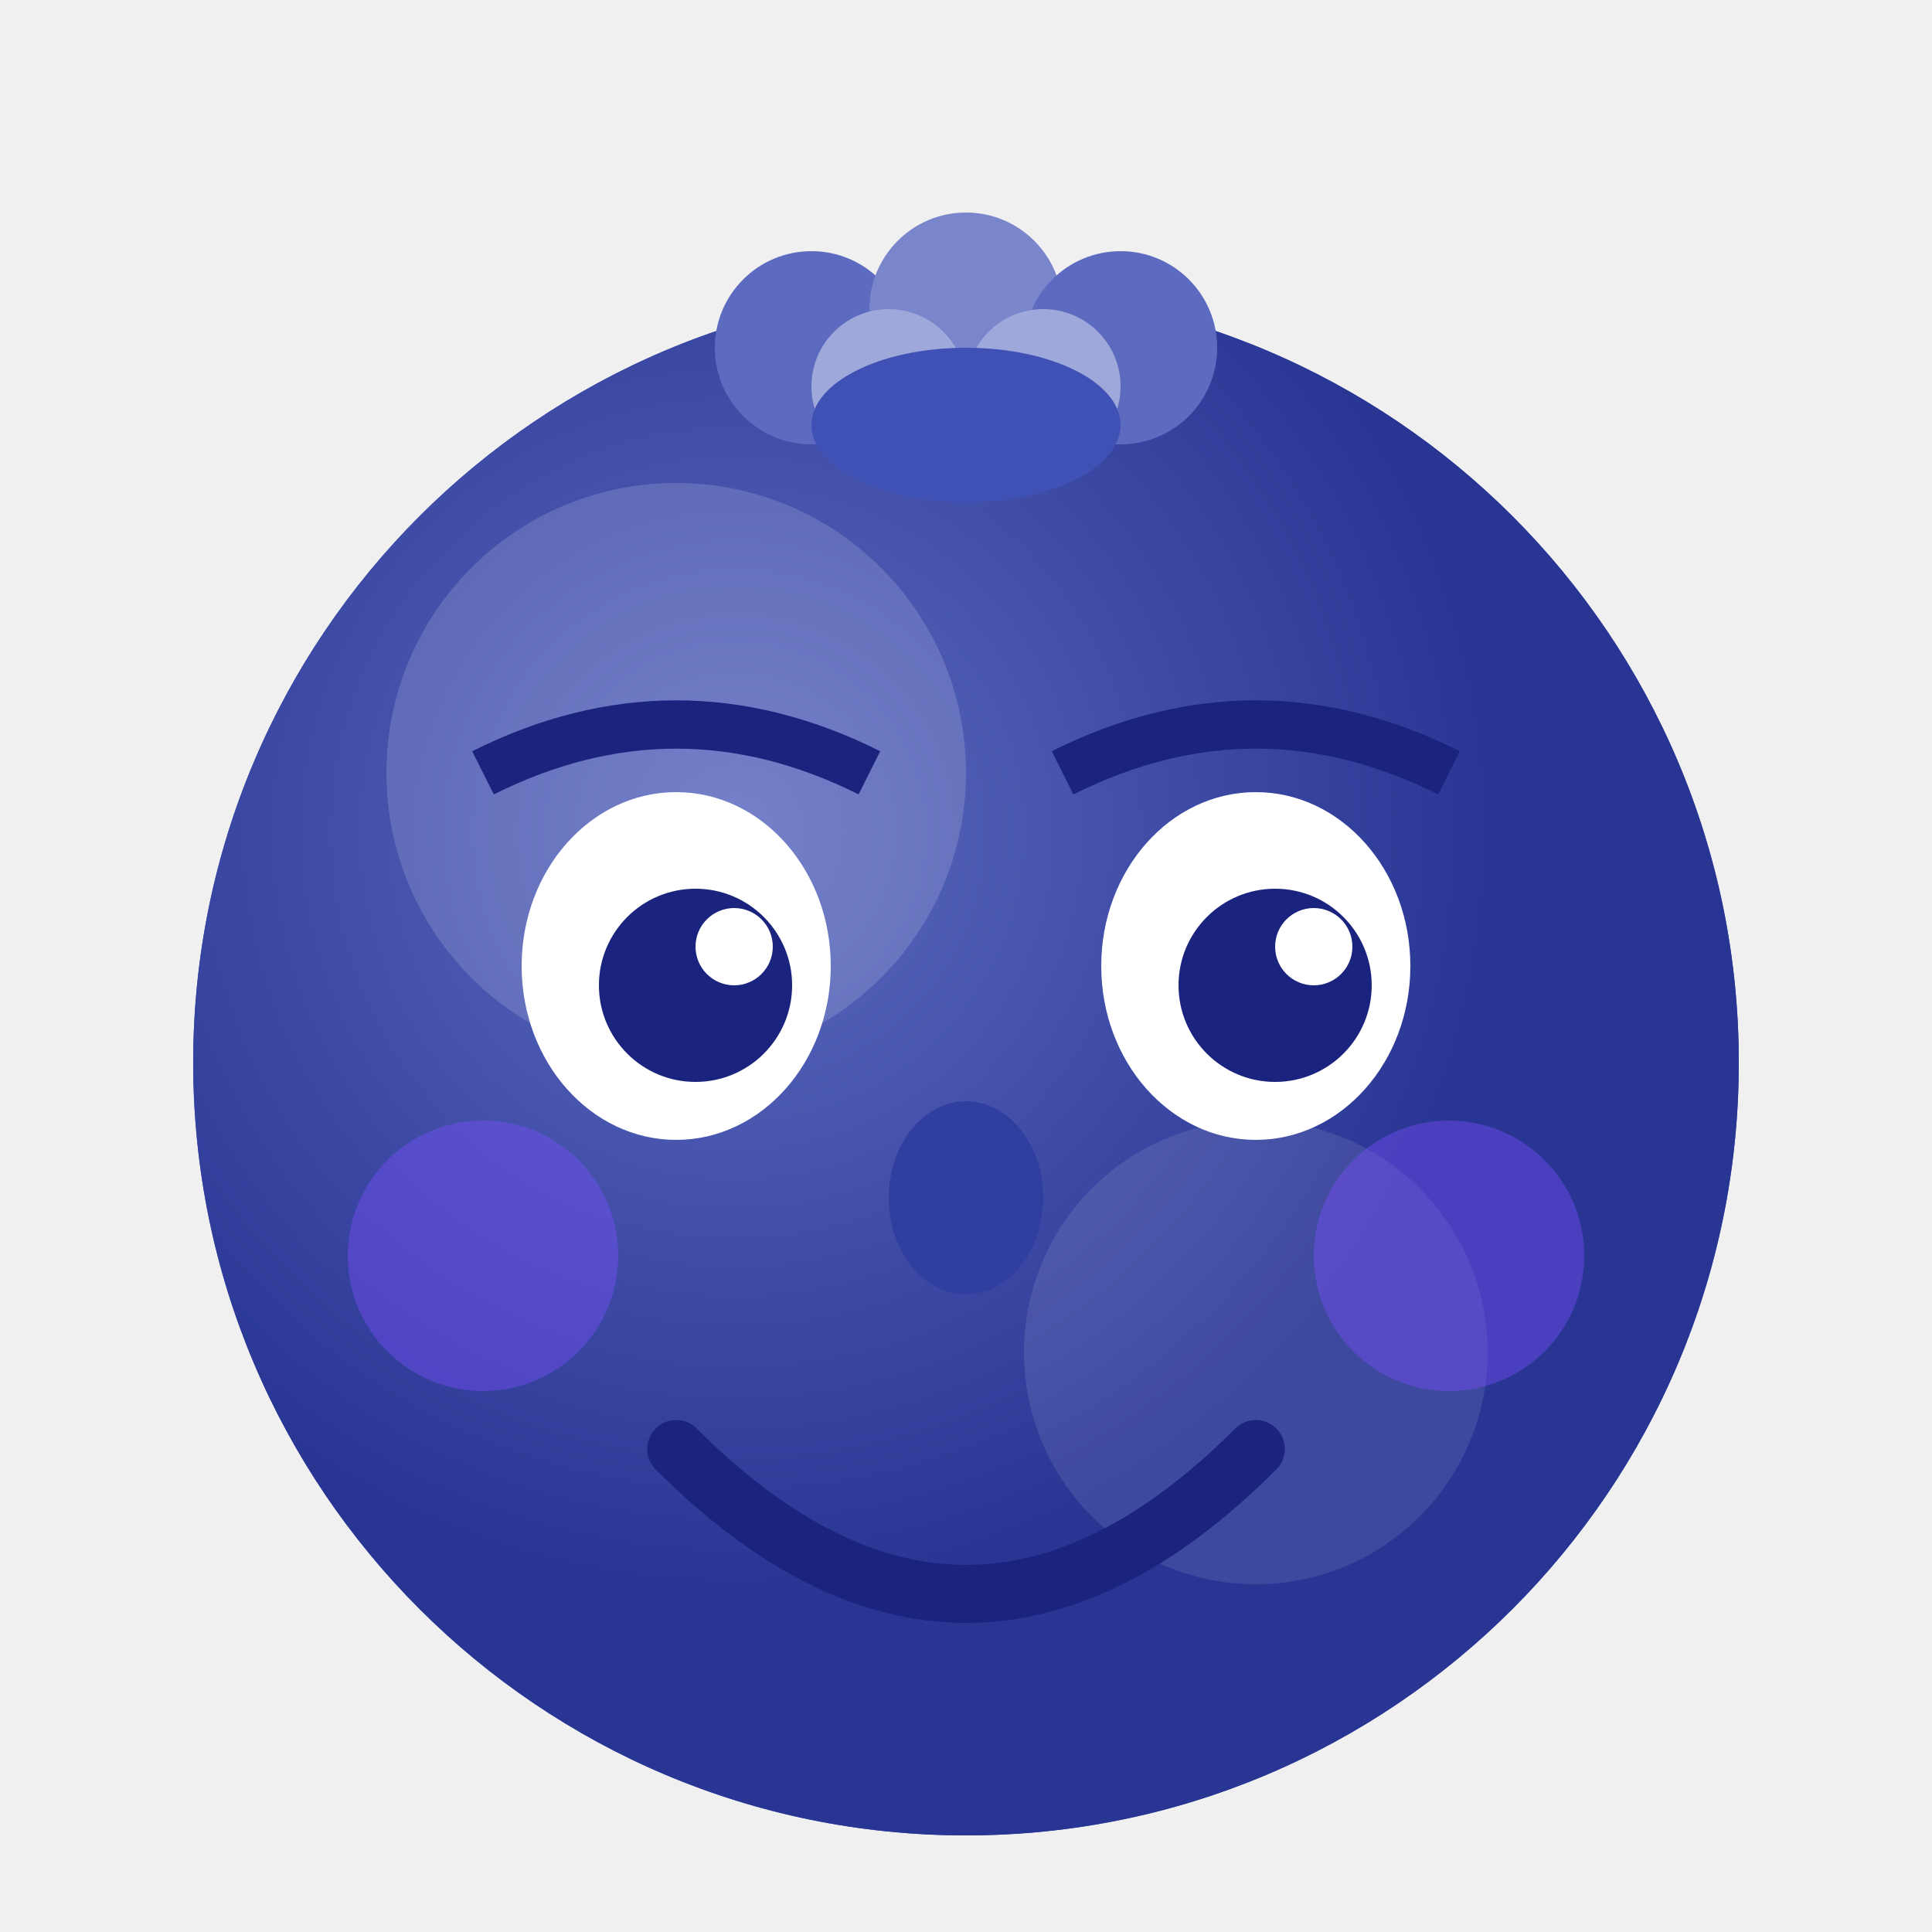
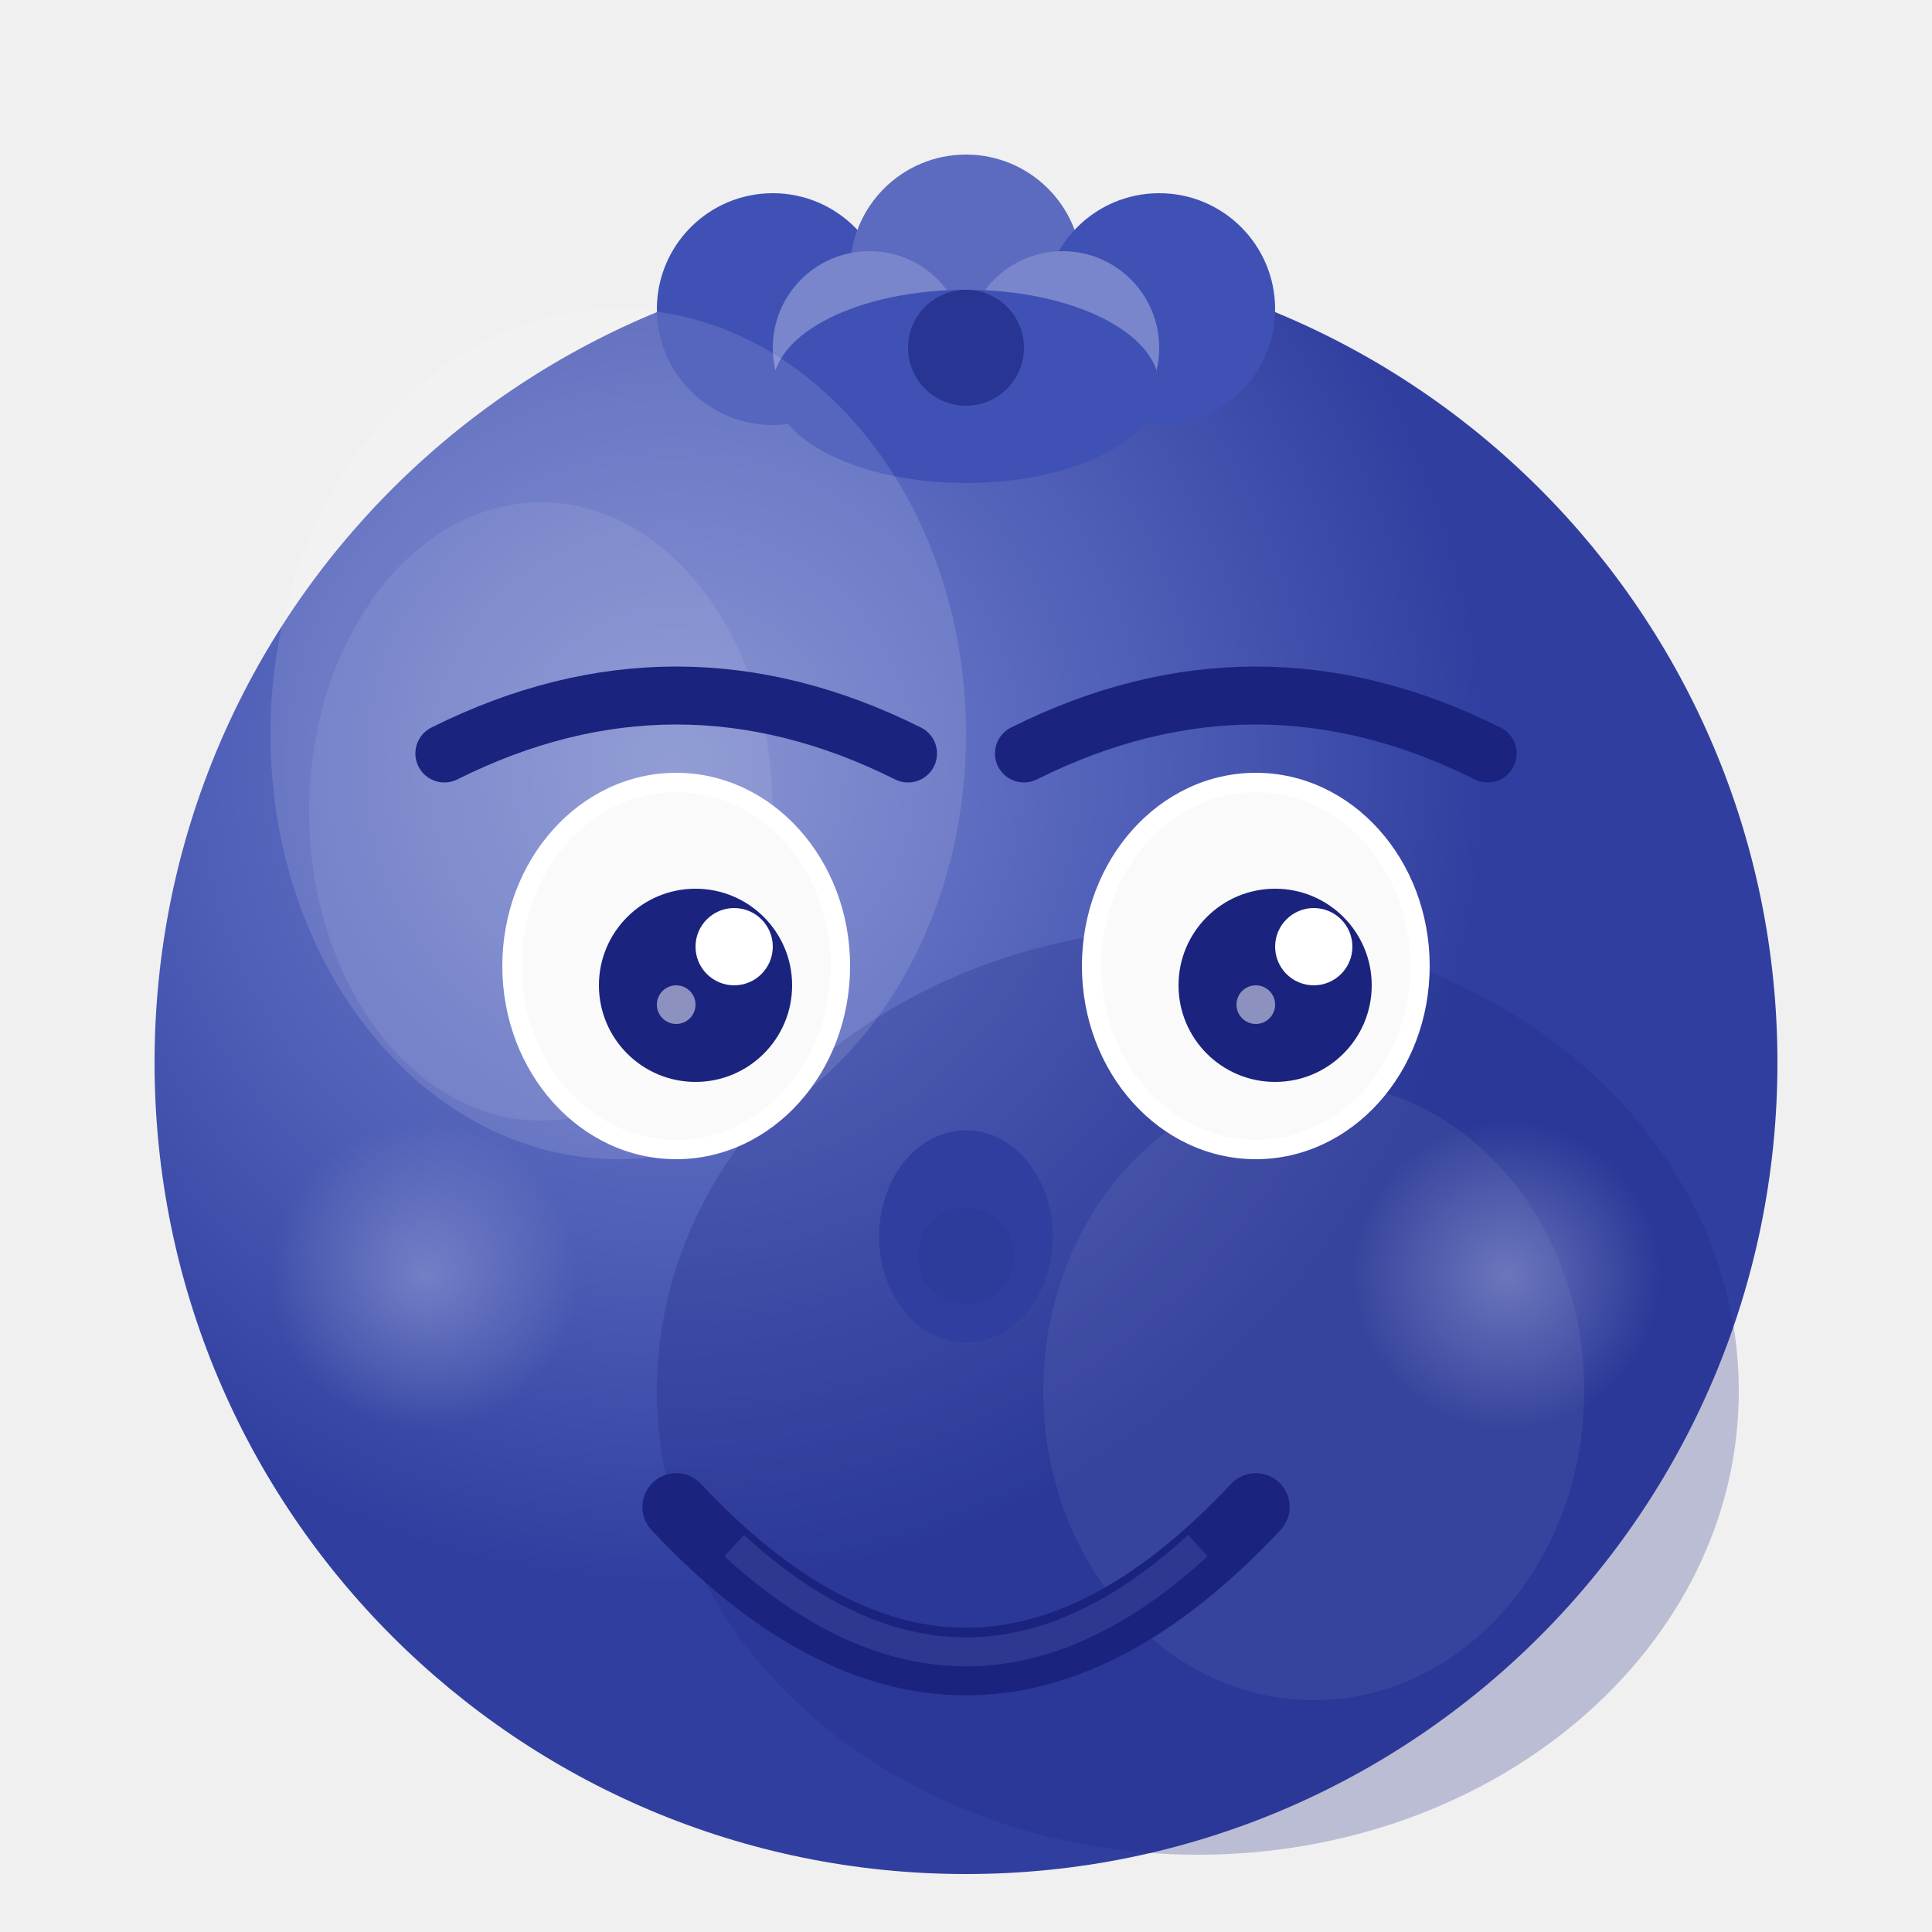
<svg xmlns="http://www.w3.org/2000/svg" viewBox="0 0 100 100">
-   <circle cx="50" cy="55" r="40" fill="#3F51B5" />
-   <circle cx="50" cy="55" r="40" fill="url(#blueGrad)" />
-   <circle cx="42" cy="18" r="5" fill="#5C6BC0" />
-   <circle cx="50" cy="16" r="5" fill="#7986CB" />
-   <circle cx="58" cy="18" r="5" fill="#5C6BC0" />
-   <circle cx="46" cy="20" r="4" fill="#9FA8DA" />
-   <circle cx="54" cy="20" r="4" fill="#9FA8DA" />
-   <ellipse cx="50" cy="22" rx="8" ry="4" fill="#3F51B5" />
-   <circle cx="35" cy="40" r="15" fill="white" opacity="0.15" />
-   <circle cx="65" cy="70" r="12" fill="white" opacity="0.1" />
-   <ellipse cx="35" cy="50" rx="8" ry="9" fill="white" />
-   <ellipse cx="65" cy="50" rx="8" ry="9" fill="white" />
+   <circle cx="50" cy="55" r="42" fill="url(#blueGrad)" />
+   <ellipse cx="62" cy="72" rx="28" ry="24" fill="#1A237E" opacity="0.25" />
+   <circle cx="40" cy="16" r="6" fill="#3F51B5" />
+   <circle cx="50" cy="14" r="6" fill="#5C6BC0" />
+   <circle cx="60" cy="16" r="6" fill="#3F51B5" />
+   <circle cx="45" cy="18" r="5" fill="#7986CB" />
+   <circle cx="55" cy="18" r="5" fill="#7986CB" />
+   <ellipse cx="50" cy="20" rx="10" ry="5" fill="#3F51B5" />
+   <circle cx="50" cy="18" r="3" fill="#283593" />
+   <ellipse cx="32" cy="38" rx="18" ry="22" fill="white" opacity="0.12" />
+   <ellipse cx="28" cy="42" rx="12" ry="16" fill="white" opacity="0.08" />
+   <ellipse cx="68" cy="72" rx="14" ry="16" fill="white" opacity="0.06" />
+   <ellipse cx="35" cy="50" rx="9" ry="10" fill="white" />
+   <ellipse cx="65" cy="50" rx="9" ry="10" fill="white" />
+   <ellipse cx="35" cy="50" rx="8" ry="9" fill="#FAFAFA" />
+   <ellipse cx="65" cy="50" rx="8" ry="9" fill="#FAFAFA" />
  <circle cx="36" cy="51" r="5" fill="#1A237E" />
  <circle cx="66" cy="51" r="5" fill="#1A237E" />
  <circle cx="38" cy="49" r="2" fill="white" />
  <circle cx="68" cy="49" r="2" fill="white" />
-   <path d="M25 40 Q35 35 45 40" stroke="#1A237E" stroke-width="2.5" fill="none" />
-   <path d="M55 40 Q65 35 75 40" stroke="#1A237E" stroke-width="2.5" fill="none" />
-   <ellipse cx="50" cy="62" rx="4" ry="5" fill="#303F9F" />
-   <path d="M35 75 Q50 90 65 75" stroke="#1A237E" stroke-width="3" fill="none" stroke-linecap="round" />
-   <circle cx="25" cy="65" r="7" fill="#7C4DFF" opacity="0.4" />
-   <circle cx="75" cy="65" r="7" fill="#7C4DFF" opacity="0.4" />
+   <circle cx="35" cy="52" r="1" fill="white" opacity="0.5" />
+   <circle cx="65" cy="52" r="1" fill="white" opacity="0.5" />
+   <path d="M23 39 Q35 33 47 39" stroke="#1A237E" stroke-width="3" fill="none" stroke-linecap="round" />
+   <path d="M53 39 Q65 33 77 39" stroke="#1A237E" stroke-width="3" fill="none" stroke-linecap="round" />
+   <ellipse cx="50" cy="64" rx="4.5" ry="5.5" fill="#303F9F" />
+   <ellipse cx="50" cy="65" rx="2.5" ry="2.5" fill="#283593" opacity="0.4" />
+   <path d="M35 78 Q50 94 65 78" stroke="#1A237E" stroke-width="3.5" fill="none" stroke-linecap="round" />
+   <path d="M38 80 Q50 91 62 80" stroke="#5C6BC0" stroke-width="1.5" fill="none" opacity="0.3" />
+   <circle cx="22" cy="66" r="8" fill="url(#blueCheek)" />
+   <circle cx="78" cy="66" r="8" fill="url(#blueCheek)" />
  <defs>
-     <radialGradient id="blueGrad" cx="35%" cy="35%">
-       <stop offset="0%" stop-color="#5C6BC0" />
-       <stop offset="100%" stop-color="#283593" />
+     <radialGradient id="blueGrad" cx="32%" cy="32%">
+       <stop offset="0%" stop-color="#7986CB" />
+       <stop offset="40%" stop-color="#5C6BC0" />
+       <stop offset="100%" stop-color="#303F9F" />
+     </radialGradient>
+     <radialGradient id="blueCheek" cx="50%" cy="50%">
+       <stop offset="0%" stop-color="#9FA8DA" stop-opacity="0.5" />
+       <stop offset="100%" stop-color="#9FA8DA" stop-opacity="0" />
    </radialGradient>
  </defs>
</svg>
